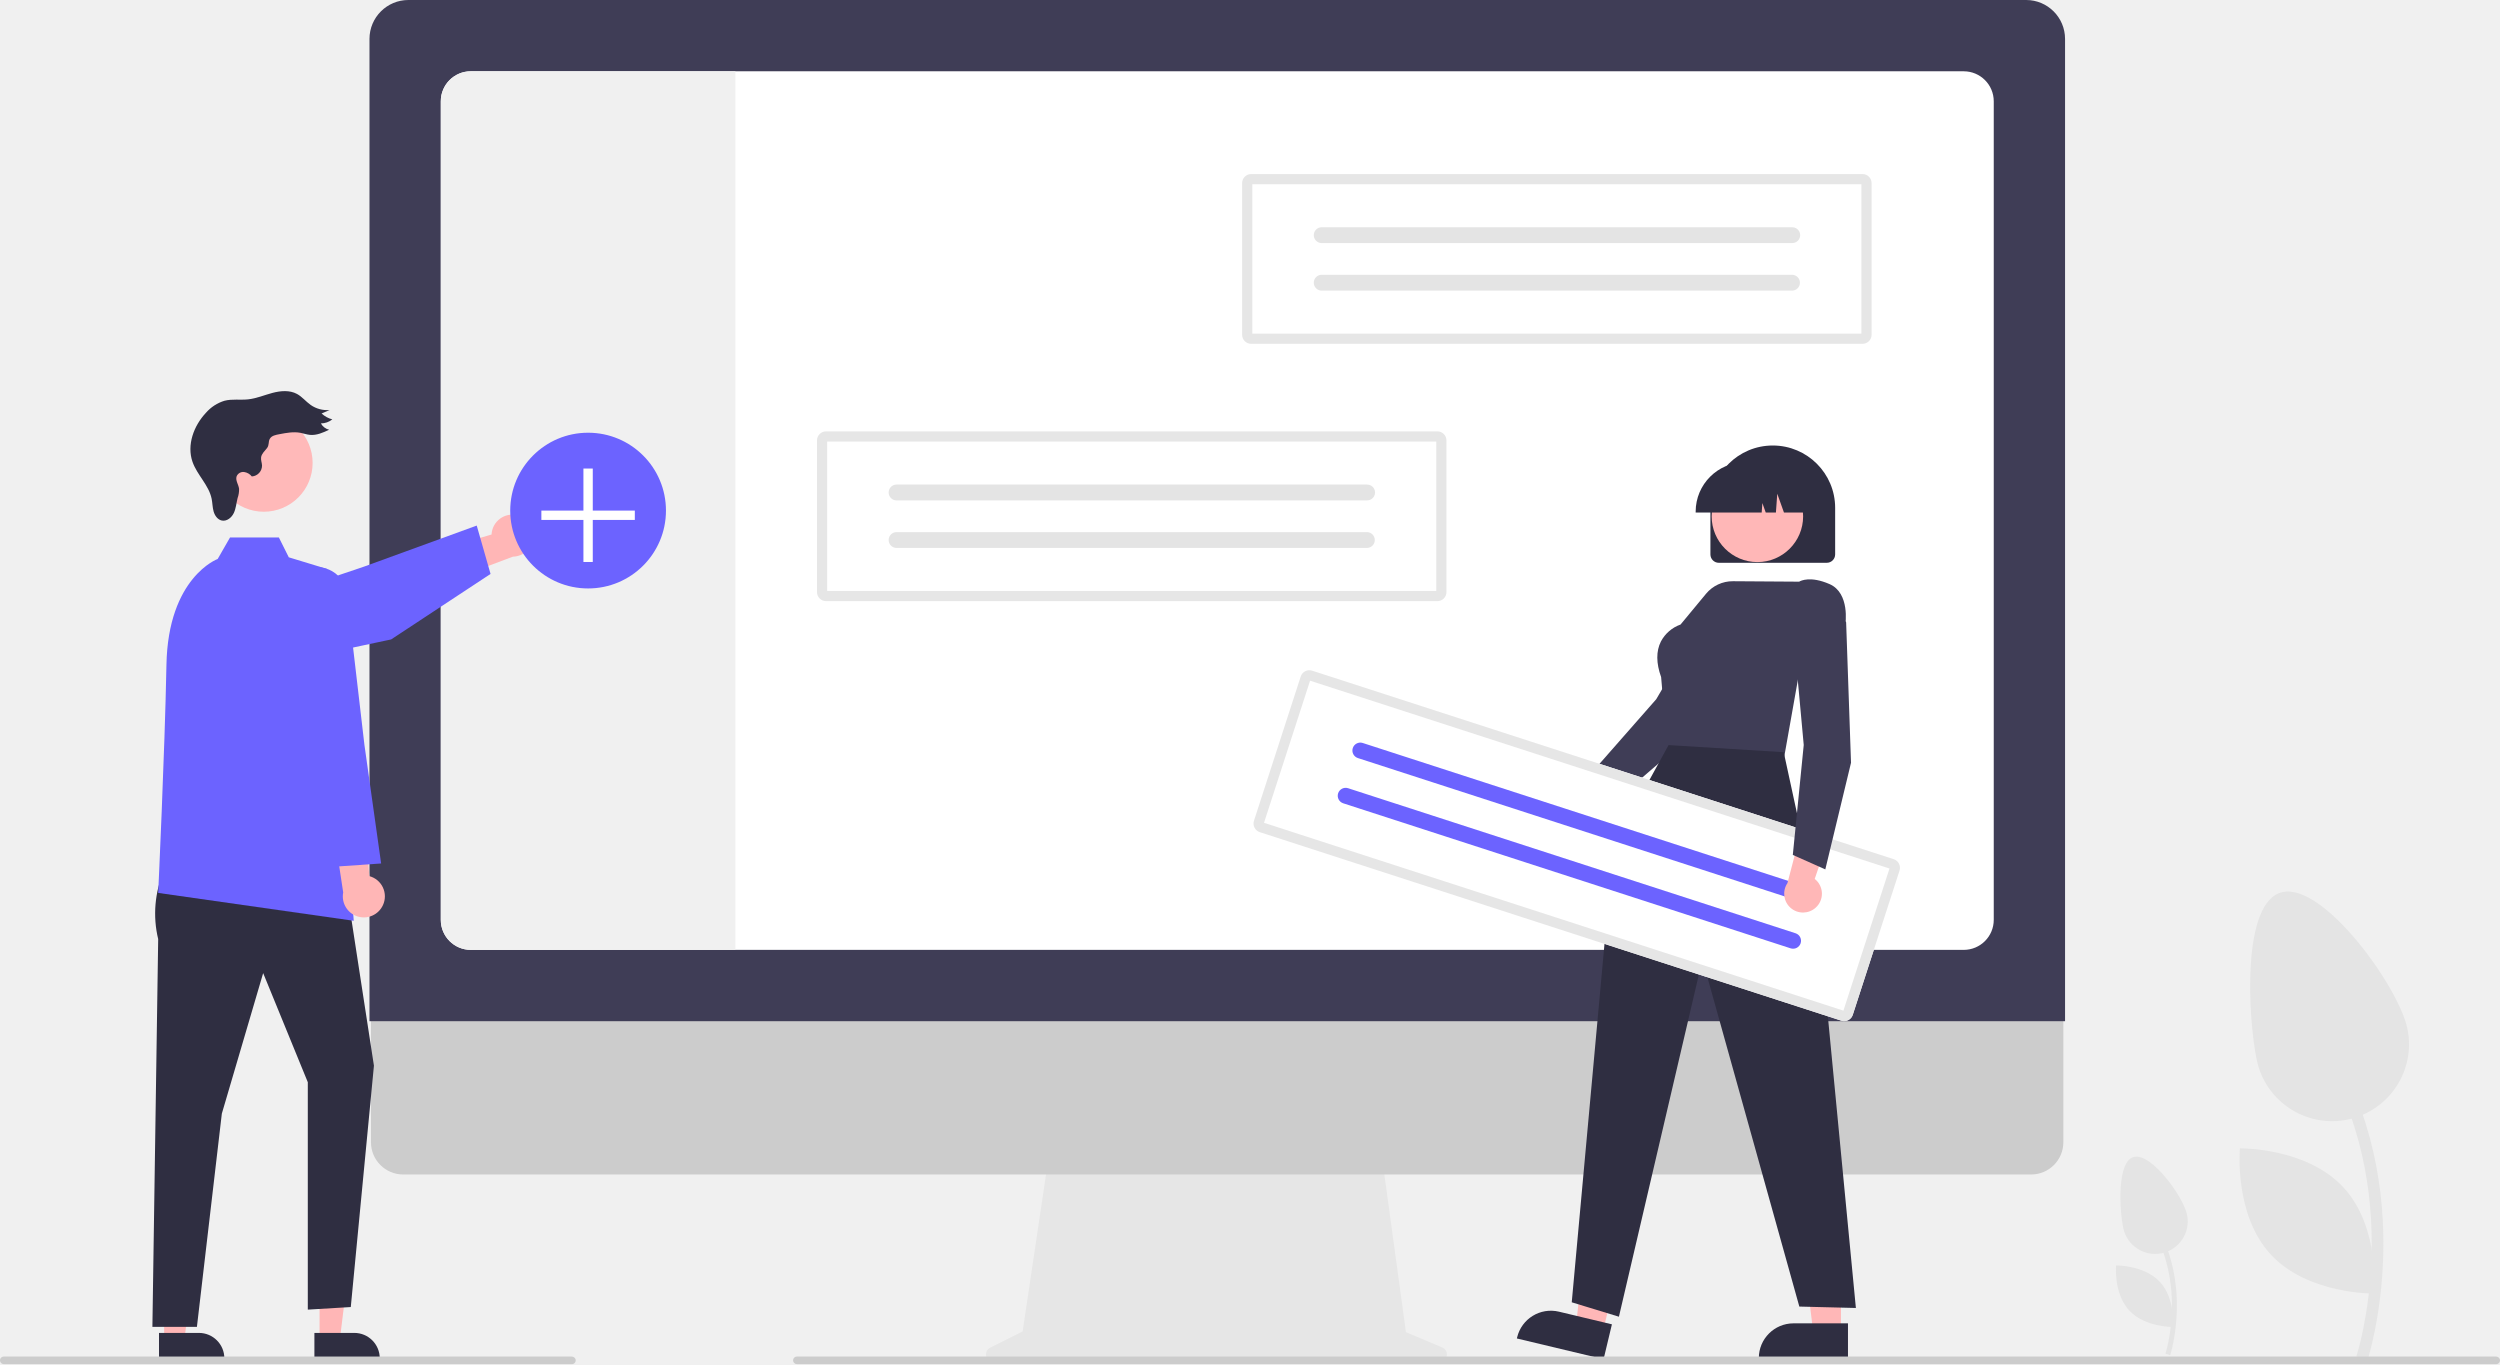
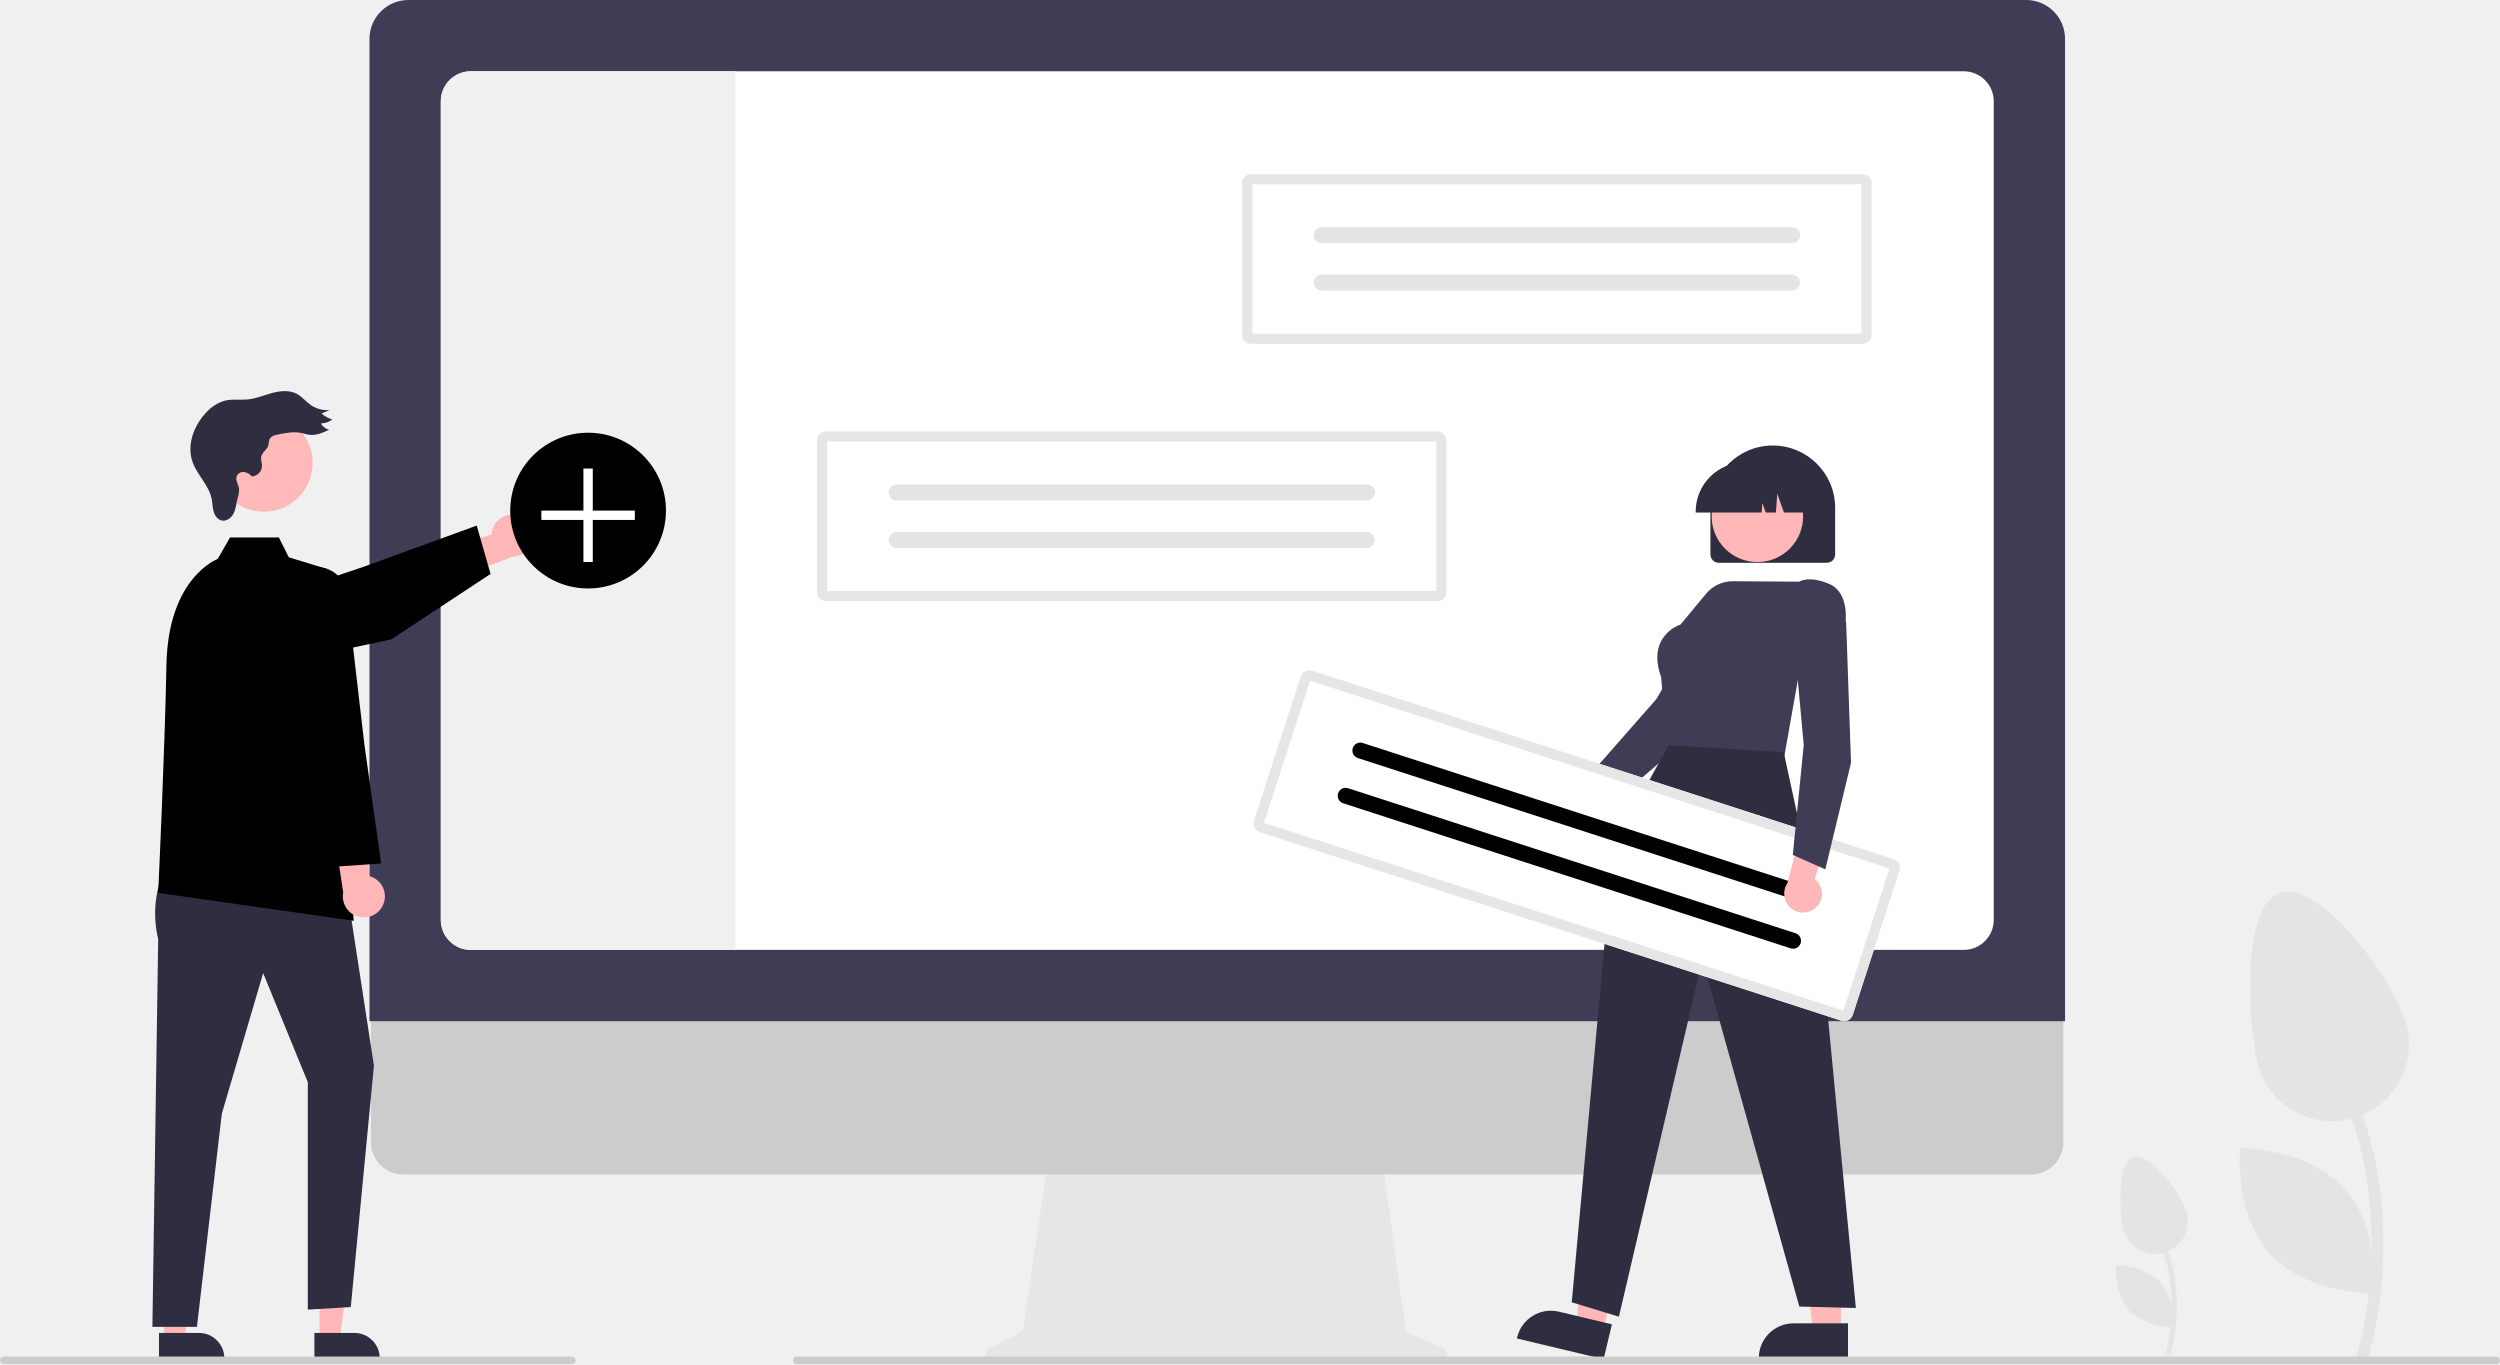
<svg xmlns="http://www.w3.org/2000/svg" id="bb7c18d0-f456-47c2-8887-908615fa7d6e" data-name="Layer 1" width="1005.563" height="548.695" viewBox="0 0 1005.563 548.695">
  <path d="M970.113,720.75c.096-.288,9.414-29.119-7.077-54.845l-1.684,1.079c15.963,24.903,6.956,52.855,6.864,53.134Z" transform="translate(-97.21873 -175.6525)" fill="#e4e4e4" />
  <path d="M951.243,669.605a13.113,13.113,0,1,0,25.662-5.412c-1.494-7.086-14.164-24.722-21.251-23.228S949.749,662.519,951.243,669.605Z" transform="translate(-97.21873 -175.6525)" fill="#e4e4e4" />
  <path d="M953.633,702.748c6.324,6.834,17.638,6.649,17.638,6.649s1.06-11.266-5.264-18.1-17.638-6.649-17.638-6.649S947.308,695.914,953.633,702.748Z" transform="translate(-97.21873 -175.6525)" fill="#e4e4e4" />
  <path d="M1049.489,722.75c.226-.68,22.216-68.718-16.702-129.429l-3.973,2.547c37.672,58.77,16.416,124.733,16.197,125.392Z" transform="translate(-97.21873 -175.6525)" fill="#e4e4e4" />
  <path d="M1004.958,602.051a30.946,30.946,0,0,0,60.56-12.772c-3.527-16.723-33.426-58.343-50.15-54.816S1001.431,585.328,1004.958,602.051Z" transform="translate(-97.21873 -175.6525)" fill="#e4e4e4" />
  <path d="M1010.597,680.267c14.925,16.128,41.625,15.69,41.625,15.69s2.502-26.586-12.423-42.714-41.625-15.69-41.625-15.69S995.672,664.139,1010.597,680.267Z" transform="translate(-97.21873 -175.6525)" fill="#e4e4e4" />
  <path d="M677.315,717.627l-14.592-6.144-10.01-73.151H519.408L508.557,711.184l-13.055,6.527a3.1,3.1,0,0,0,1.387,5.873H676.112A3.1,3.1,0,0,0,677.315,717.627Z" transform="translate(-97.21873 -175.6525)" fill="#e6e6e6" />
  <path d="M914.206,648.064H259.377a12.973,12.973,0,0,1-12.944-12.973V542.751h680.718v92.34A12.974,12.974,0,0,1,914.206,648.064Z" transform="translate(-97.21873 -175.6525)" fill="#ccc" />
  <path d="M927.835,586.393h-682V191.292a15.657,15.657,0,0,1,15.64-15.639H912.195A15.657,15.657,0,0,1,927.835,191.292Z" transform="translate(-97.21873 -175.6525)" fill="#3f3d56" />
  <path d="M887.106,204.328h-600.54a12.065,12.065,0,0,0-12.05,12.06v329.27a12.065,12.065,0,0,0,12.05,12.06h600.54a12.072,12.072,0,0,0,12.05-12.06v-329.27A12.072,12.072,0,0,0,887.106,204.328Z" transform="translate(-97.21873 -175.6525)" fill="#fff" />
  <path d="M393.016,204.328v353.39H286.566a12.065,12.065,0,0,1-12.05-12.06v-329.27a12.065,12.065,0,0,1,12.05-12.06Z" transform="translate(-97.21873 -175.6525)" fill="#f0f0f0" />
  <path d="M305.196,382.849a8.406,8.406,0,0,0-10.263,7.799l-28.653,8.447,11.862,10.014,25.391-9.557a8.452,8.452,0,0,0,1.663-16.703Z" transform="translate(-97.21873 -175.6525)" fill="#ffb6b6" />
-   <path d="M189.424,446.424a11.952,11.952,0,0,1-3.808-23.276l58.064-19.6,45.292-16.5,5.558,19.455-39.984,26.347-62.624,13.311A12.025,12.025,0,0,1,189.424,446.424Z" transform="translate(-97.21873 -175.6525)" fill="#6c63ff" />
+   <path d="M189.424,446.424a11.952,11.952,0,0,1-3.808-23.276l58.064-19.6,45.292-16.5,5.558,19.455-39.984,26.347-62.624,13.311A12.025,12.025,0,0,1,189.424,446.424Z" transform="translate(-97.21873 -175.6525)" fill="currentColor" />
  <polygon points="128.541 538.792 136.693 538.792 140.572 507.347 128.539 507.347 128.541 538.792" fill="#ffb6b6" />
  <path d="M223.68,711.783l16.055-.001h.001A10.232,10.232,0,0,1,249.967,722.014v.332l-26.287.001Z" transform="translate(-97.21873 -175.6525)" fill="#2f2e41" />
  <polygon points="66.033 538.792 74.185 538.792 78.064 507.347 66.032 507.347 66.033 538.792" fill="#ffb6b6" />
  <path d="M161.172,711.783l16.055-.001h.001A10.232,10.232,0,0,1,187.46,722.014v.332l-26.287.001Z" transform="translate(-97.21873 -175.6525)" fill="#2f2e41" />
  <path d="M163.171,525.829a43.784,43.784,0,0,0-2.327,27.549l-2.327,155.984h17.905l10.024-85.782,16.624-56.523,17.954,43.888v91.471l17.289-1.034,9.31-97.086-10.64-69.157Z" transform="translate(-97.21873 -175.6525)" fill="#2f2e41" />
-   <path d="M228.671,404.471l-15.294-4.655-3.99-7.98H189.741l-4.959,8.645s-19.949,7.315-20.614,42.558-3.325,91.767-3.325,91.767l78.661,11.214Z" transform="translate(-97.21873 -175.6525)" fill="#6c63ff" />
+   <path d="M228.671,404.471l-15.294-4.655-3.99-7.98H189.741l-4.959,8.645s-19.949,7.315-20.614,42.558-3.325,91.767-3.325,91.767l78.661,11.214Z" transform="translate(-97.21873 -175.6525)" fill="currentColor" />
  <path d="M251.254,539.709A8.406,8.406,0,0,0,245.759,528.049l-2.306-29.783-12.261,9.521,4.069,26.823a8.452,8.452,0,0,0,15.992,5.099Z" transform="translate(-97.21873 -175.6525)" fill="#ffb6b6" />
-   <path d="M230.334,524.358l-17.458-44.588V415.748a11.951,11.951,0,0,1,23.821-1.385l7.1,60.871L250.52,522.966Z" transform="translate(-97.21873 -175.6525)" fill="#6c63ff" />
+   <path d="M230.334,524.358l-17.458-44.588V415.748a11.951,11.951,0,0,1,23.821-1.385l7.1,60.871L250.52,522.966Z" transform="translate(-97.21873 -175.6525)" fill="currentColor" />
  <circle cx="106.114" cy="186.2" r="19.632" fill="#ffb9b9" />
  <path d="M204.618,355.885c-.919,1.179-2.178,2.244-2.38,3.725-.15,1.097.33,2.182.375,3.288a4.388,4.388,0,0,1-4.102,4.393,4.868,4.868,0,0,0-3.133-1.792,2.891,2.891,0,0,0-2.977,1.72c-.583,1.647.766,3.32.983,5.053a10.452,10.452,0,0,1-.612,3.766c-.497,1.989-.63,4.093-1.503,5.949s-2.813,3.451-4.822,3.041c-1.689-.345-2.832-1.981-3.305-3.639s-.451-3.416-.793-5.106c-1.111-5.491-5.837-9.559-7.691-14.845-2.376-6.773.478-14.521,5.398-19.749a16.076,16.076,0,0,1,7.489-4.849c3.066-.781,6.307-.22,9.452-.553,3.364-.357,6.526-1.724,9.795-2.593s6.921-1.196,9.893.42c2.073,1.127,3.574,3.071,5.505,4.427a11.548,11.548,0,0,0,7.587,2.031l-3.21,1.403a10.311,10.311,0,0,0,4.325,2.369,7.48,7.48,0,0,1-4.609,1.618,5.264,5.264,0,0,0,3.316,2.55c-2.438,1.144-5.026,2.317-7.706,2.059-1.313-.126-2.568-.593-3.865-.833-2.765-.512-5.604.019-8.365.548-1.45.278-3.23.545-3.962,1.939C205.091,353.386,205.557,354.68,204.618,355.885Z" transform="translate(-97.21873 -175.6525)" fill="#2f2e41" />
-   <circle cx="236.547" cy="205.371" r="31.32" fill="#6c63ff" />
+   <circle cx="236.547" cy="205.371" r="31.32" fill="currentColor" />
  <polygon points="255.339 205.371 238.427 205.371 238.427 188.458 234.668 188.458 234.668 205.371 217.755 205.371 217.755 209.129 234.668 209.129 234.668 226.042 238.427 226.042 238.427 209.129 255.339 209.129 255.339 205.371" fill="#fff" />
  <path d="M600.474,245.661a3.647,3.647,0,0,0-3.643,3.643v60.998a3.647,3.647,0,0,0,3.643,3.643H846.377a3.647,3.647,0,0,0,3.643-3.643v-60.998a3.647,3.647,0,0,0-3.643-3.643Z" transform="translate(-97.21873 -175.6525)" fill="#fff" />
  <path d="M600.474,245.661a3.647,3.647,0,0,0-3.643,3.643v60.998a3.647,3.647,0,0,0,3.643,3.643H846.377a3.647,3.647,0,0,0,3.643-3.643v-60.998a3.647,3.647,0,0,0-3.643-3.643Z" transform="translate(-97.21873 -175.6525)" fill="#e6e6e6" />
  <path d="M600.93,309.847H845.921V249.759H600.93Z" transform="translate(-97.21873 -175.6525)" fill="#fff" />
  <path d="M628.784,267.053a3.188,3.188,0,0,0,0,6.375H818.058a3.188,3.188,0,1,0,.003-6.375H628.784Z" transform="translate(-97.21873 -175.6525)" fill="#e4e4e4" />
  <path d="M628.784,286.178a3.188,3.188,0,0,0,0,6.375H818.058a3.188,3.188,0,0,0,.014-6.375h-189.288Z" transform="translate(-97.21873 -175.6525)" fill="#e4e4e4" />
  <path d="M429.474,349.161a3.647,3.647,0,0,0-3.643,3.643v60.998a3.647,3.647,0,0,0,3.643,3.643H675.377a3.647,3.647,0,0,0,3.643-3.643v-60.998a3.647,3.647,0,0,0-3.643-3.643Z" transform="translate(-97.21873 -175.6525)" fill="#fff" />
  <path d="M429.474,349.161a3.647,3.647,0,0,0-3.643,3.643v60.998a3.647,3.647,0,0,0,3.643,3.643H675.377a3.647,3.647,0,0,0,3.643-3.643v-60.998a3.647,3.647,0,0,0-3.643-3.643Z" transform="translate(-97.21873 -175.6525)" fill="#e6e6e6" />
  <path d="M429.93,413.347H674.921V353.259H429.93Z" transform="translate(-97.21873 -175.6525)" fill="#fff" />
  <path d="M457.784,370.553a3.188,3.188,0,0,0,0,6.375H647.058a3.188,3.188,0,1,0,.003-6.375H457.784Z" transform="translate(-97.21873 -175.6525)" fill="#e4e4e4" />
  <path d="M457.784,389.678a3.188,3.188,0,0,0,0,6.375H647.058a3.188,3.188,0,0,0,.014-6.375h-189.288Z" transform="translate(-97.21873 -175.6525)" fill="#e4e4e4" />
  <path d="M729.211,512.874a7.536,7.536,0,0,0,6.404-9.619l21.793-15.566-12.988-5.001-18.704,15.549a7.577,7.577,0,0,0,3.494,14.638Z" transform="translate(-97.21873 -175.6525)" fill="#ffb7b7" />
  <path d="M741.31,502.622l-7.23-12.348.154-.175,29.17-33.209,22.648-38.623,19.667,2.507.29,5.945-.059.089L774.704,473.777l-.033.028Z" transform="translate(-97.21873 -175.6525)" fill="#3f3d56" />
  <polygon points="740.467 535.914 729.346 535.913 724.054 493.014 740.469 493.015 740.467 535.914" fill="#ffb7b7" />
  <path d="M840.523,722.347l-35.862-.001v-.454a13.959,13.959,0,0,1,13.958-13.958H818.62l21.903.001Z" transform="translate(-97.21873 -175.6525)" fill="#2f2e41" />
  <polygon points="644.748 535.55 633.93 532.967 638.746 490.012 654.712 493.824 644.748 535.55" fill="#ffb7b7" />
  <path d="M742.222,722.347l-34.881-8.329.105-.441a13.959,13.959,0,0,1,16.818-10.335l.001 0,21.304,5.087Z" transform="translate(-97.21873 -175.6525)" fill="#2f2e41" />
  <path d="M785.191,398.654V379.933a25.086,25.086,0,0,1,50.173,0v18.721a3.374,3.374,0,0,1-3.37,3.37h-43.433A3.374,3.374,0,0,1,785.191,398.654Z" transform="translate(-97.21873 -175.6525)" fill="#2f2e41" />
  <circle cx="706.868" cy="207.695" r="18.392" fill="#ffb7b7" />
  <path d="M779.256,381.431a19.867,19.867,0,0,1,19.844-19.844h3.744a19.867,19.867,0,0,1,19.844,19.844v.374h-7.913l-2.699-7.557-.54,7.557h-4.089l-1.362-3.813-.272,3.813H779.256Z" transform="translate(-97.21873 -175.6525)" fill="#2f2e41" />
  <path d="M814.815,480.421l-46.83-1.782-2.618-30.637c-2.019-5.608-2.052-10.423-.097-14.31a14.324,14.324,0,0,1,7.908-6.835l10.247-12.376a13.947,13.947,0,0,1,10.83-5.048l26.623.182c.642-.386,4.535-2.364,12.212.964,8.327,3.61,6.393,16.147,6.373,16.273l-.019.118-.091.077-17.71,14.914Z" transform="translate(-97.21873 -175.6525)" fill="#3f3d56" />
  <polygon points="671.139 299.694 648.988 340.08 632.194 523.817 651.169 529.612 684.756 385.882 723.736 525.534 746.481 526.103 730.994 364.944 717.46 302.548 671.139 299.694" fill="#2f2e41" />
  <path d="M624.995,445.41a3.647,3.647,0,0,0-4.589,2.342L601.596,505.778a3.647,3.647,0,0,0,2.342,4.589L837.857,586.196a3.647,3.647,0,0,0,4.589-2.342l18.81-58.025a3.647,3.647,0,0,0-2.342-4.589Z" transform="translate(-97.21873 -175.6525)" fill="#fff" />
  <path d="M624.995,445.41a3.647,3.647,0,0,0-4.589,2.342L601.596,505.778a3.647,3.647,0,0,0,2.342,4.589L837.857,586.196a3.647,3.647,0,0,0,4.589-2.342l18.81-58.025a3.647,3.647,0,0,0-2.342-4.589Z" transform="translate(-97.21873 -175.6525)" fill="#e6e6e6" />
  <path d="M605.635,506.609l233.053,75.548,18.529-57.159-233.053-75.548Z" transform="translate(-97.21873 -175.6525)" fill="#fff" />
-   <path d="M645.328,474.49a3.188,3.188,0,0,0-1.966,6.065l180.05,58.366a3.188,3.188,0,1,0,1.969-6.064l-.003-.001Z" transform="translate(-97.21873 -175.6525)" fill="#6c63ff" />
-   <path d="M639.431,492.683a3.188,3.188,0,0,0-1.966,6.065L817.514,557.114a3.188,3.188,0,0,0,1.979-6.06l-.014-.004Z" transform="translate(-97.21873 -175.6525)" fill="#6c63ff" />
+   <path d="M645.328,474.49a3.188,3.188,0,0,0-1.966,6.065l180.05,58.366a3.188,3.188,0,1,0,1.969-6.064l-.003-.001Z" transform="translate(-97.21873 -175.6525)" fill="currentColor" />
+   <path d="M639.431,492.683a3.188,3.188,0,0,0-1.966,6.065L817.514,557.114a3.188,3.188,0,0,0,1.979-6.06l-.014-.004Z" transform="translate(-97.21873 -175.6525)" fill="currentColor" />
  <path d="M827.539,540.728a7.536,7.536,0,0,0-.397-11.549l8.648-25.347-13.47,3.5-6.147,23.533a7.577,7.577,0,0,0,11.366,9.863Z" transform="translate(-97.21873 -175.6525)" fill="#ffb7b7" />
  <path d="M831.402,525.347,818.333,519.521l4.391-44.216-4.087-44.586,17.446-9.418,3.698,4.663.004.106,1.96,56.38-.01.043Z" transform="translate(-97.21873 -175.6525)" fill="#3f3d56" />
  <path d="M1101.255,724.347l-683.448,0a1.567,1.567,0,0,1-1.539-1.134,1.529,1.529,0,0,1,1.477-1.919l683.385,0a1.615,1.615,0,0,1,1.616,1.194A1.528,1.528,0,0,1,1101.255,724.347Z" transform="translate(-97.21873 -175.6525)" fill="#ccc" />
  <path d="M327.255,724.347l-228.448,0a1.567,1.567,0,0,1-1.539-1.134,1.529,1.529,0,0,1,1.477-1.919l228.385,0a1.615,1.615,0,0,1,1.616,1.194A1.528,1.528,0,0,1,327.255,724.347Z" transform="translate(-97.21873 -175.6525)" fill="#ccc" />
</svg>
